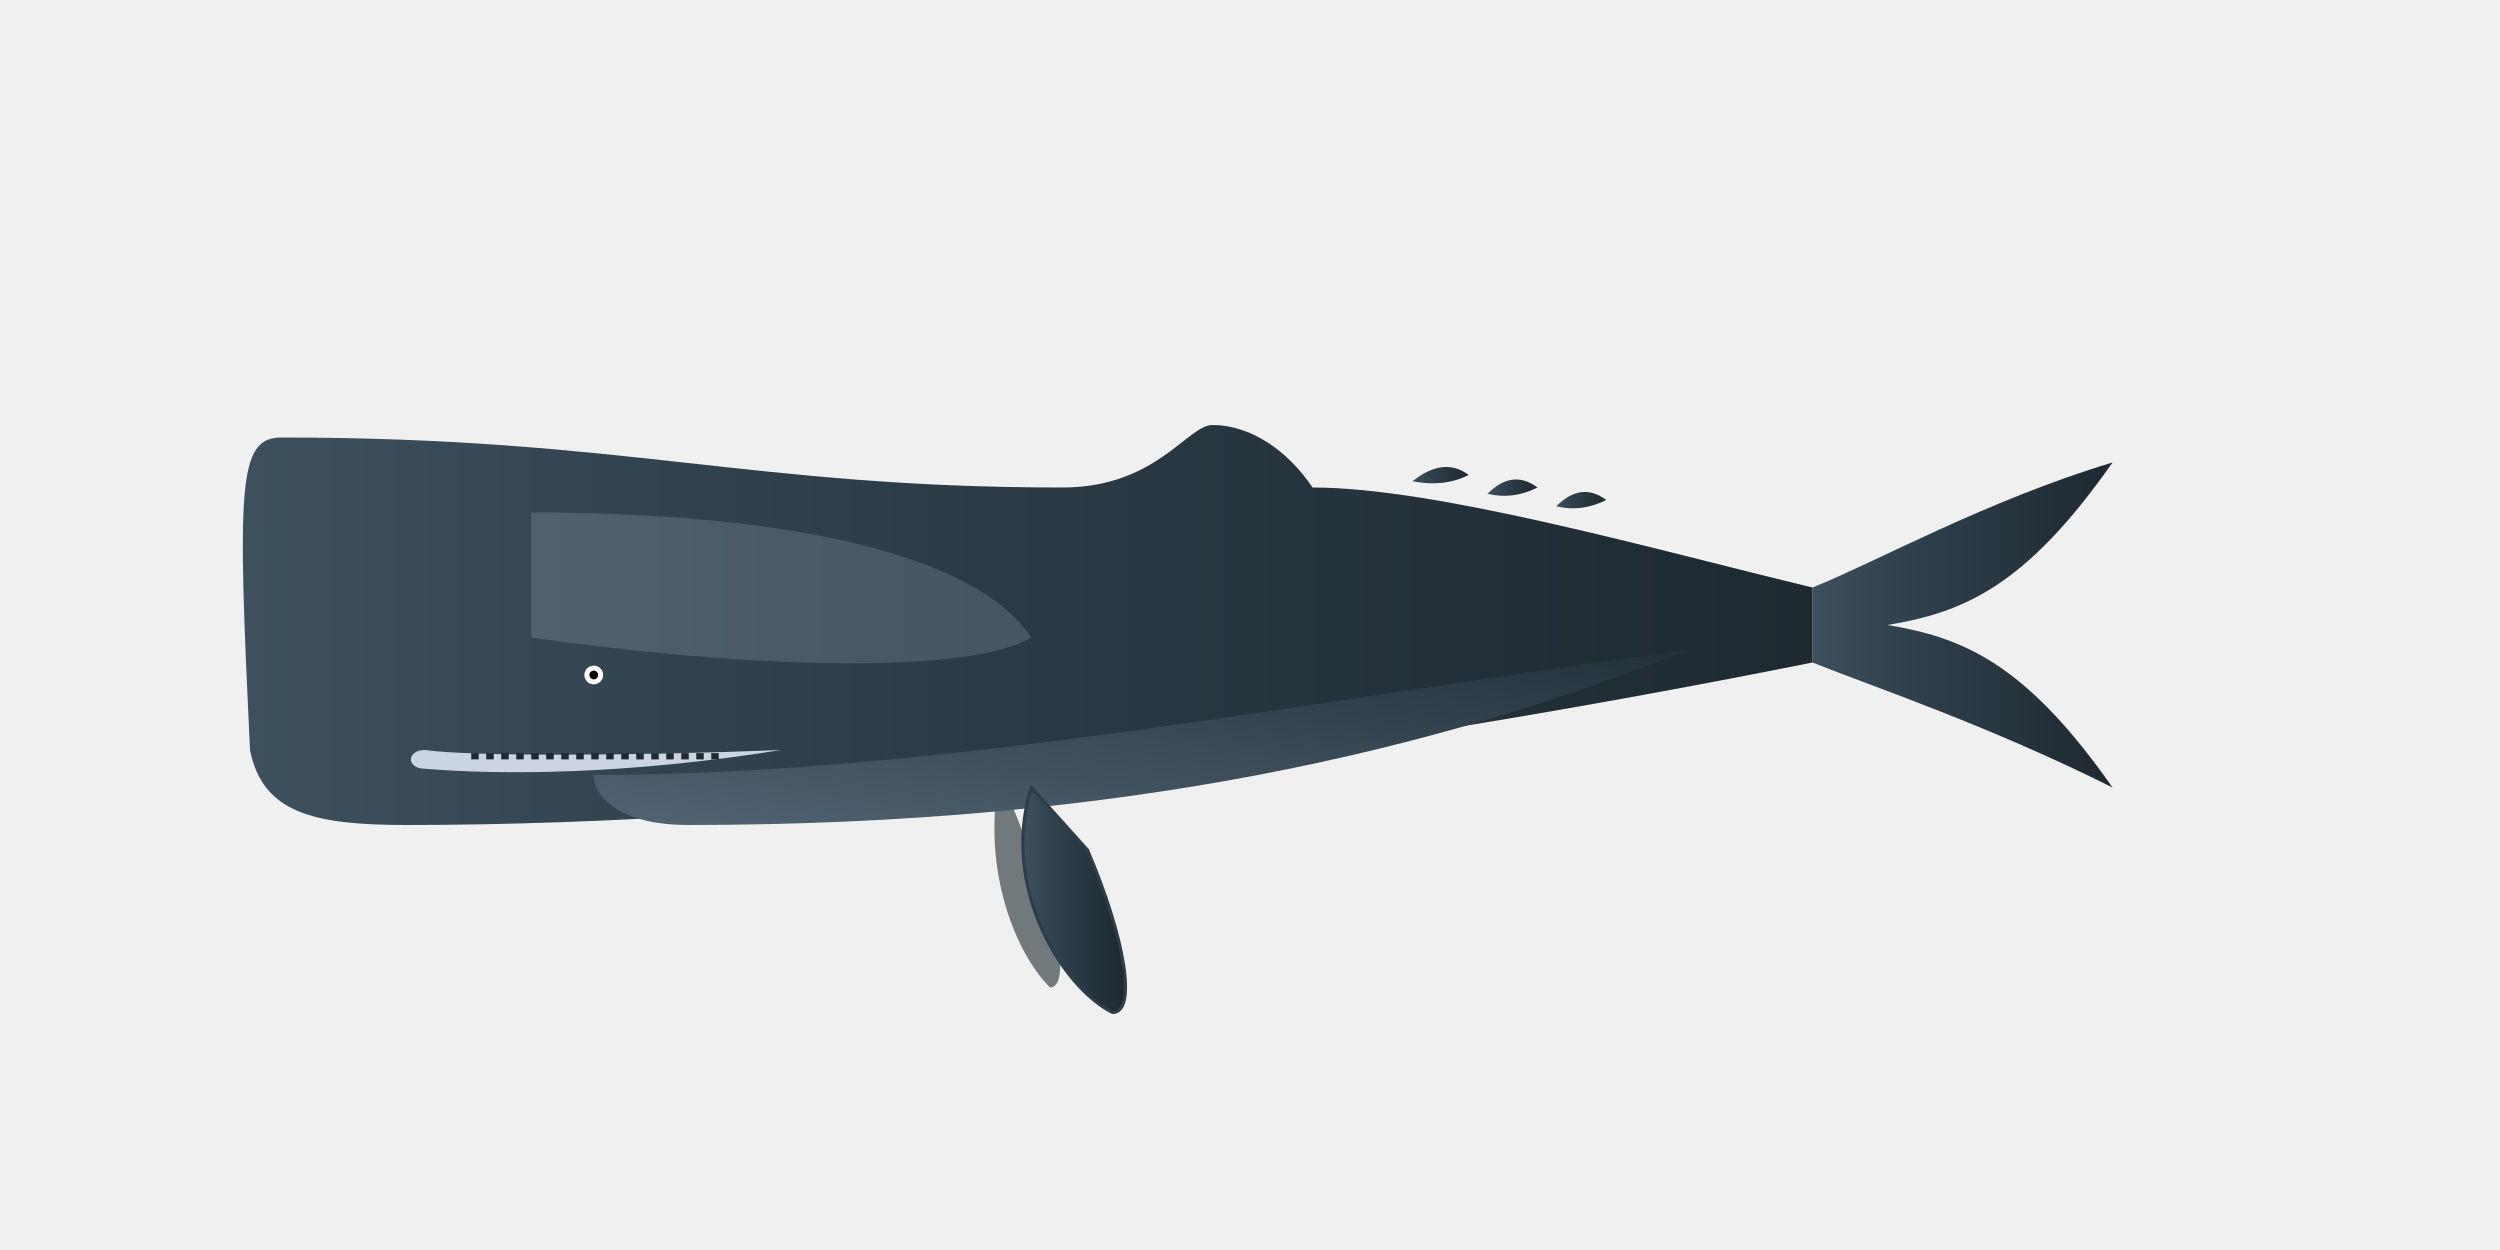
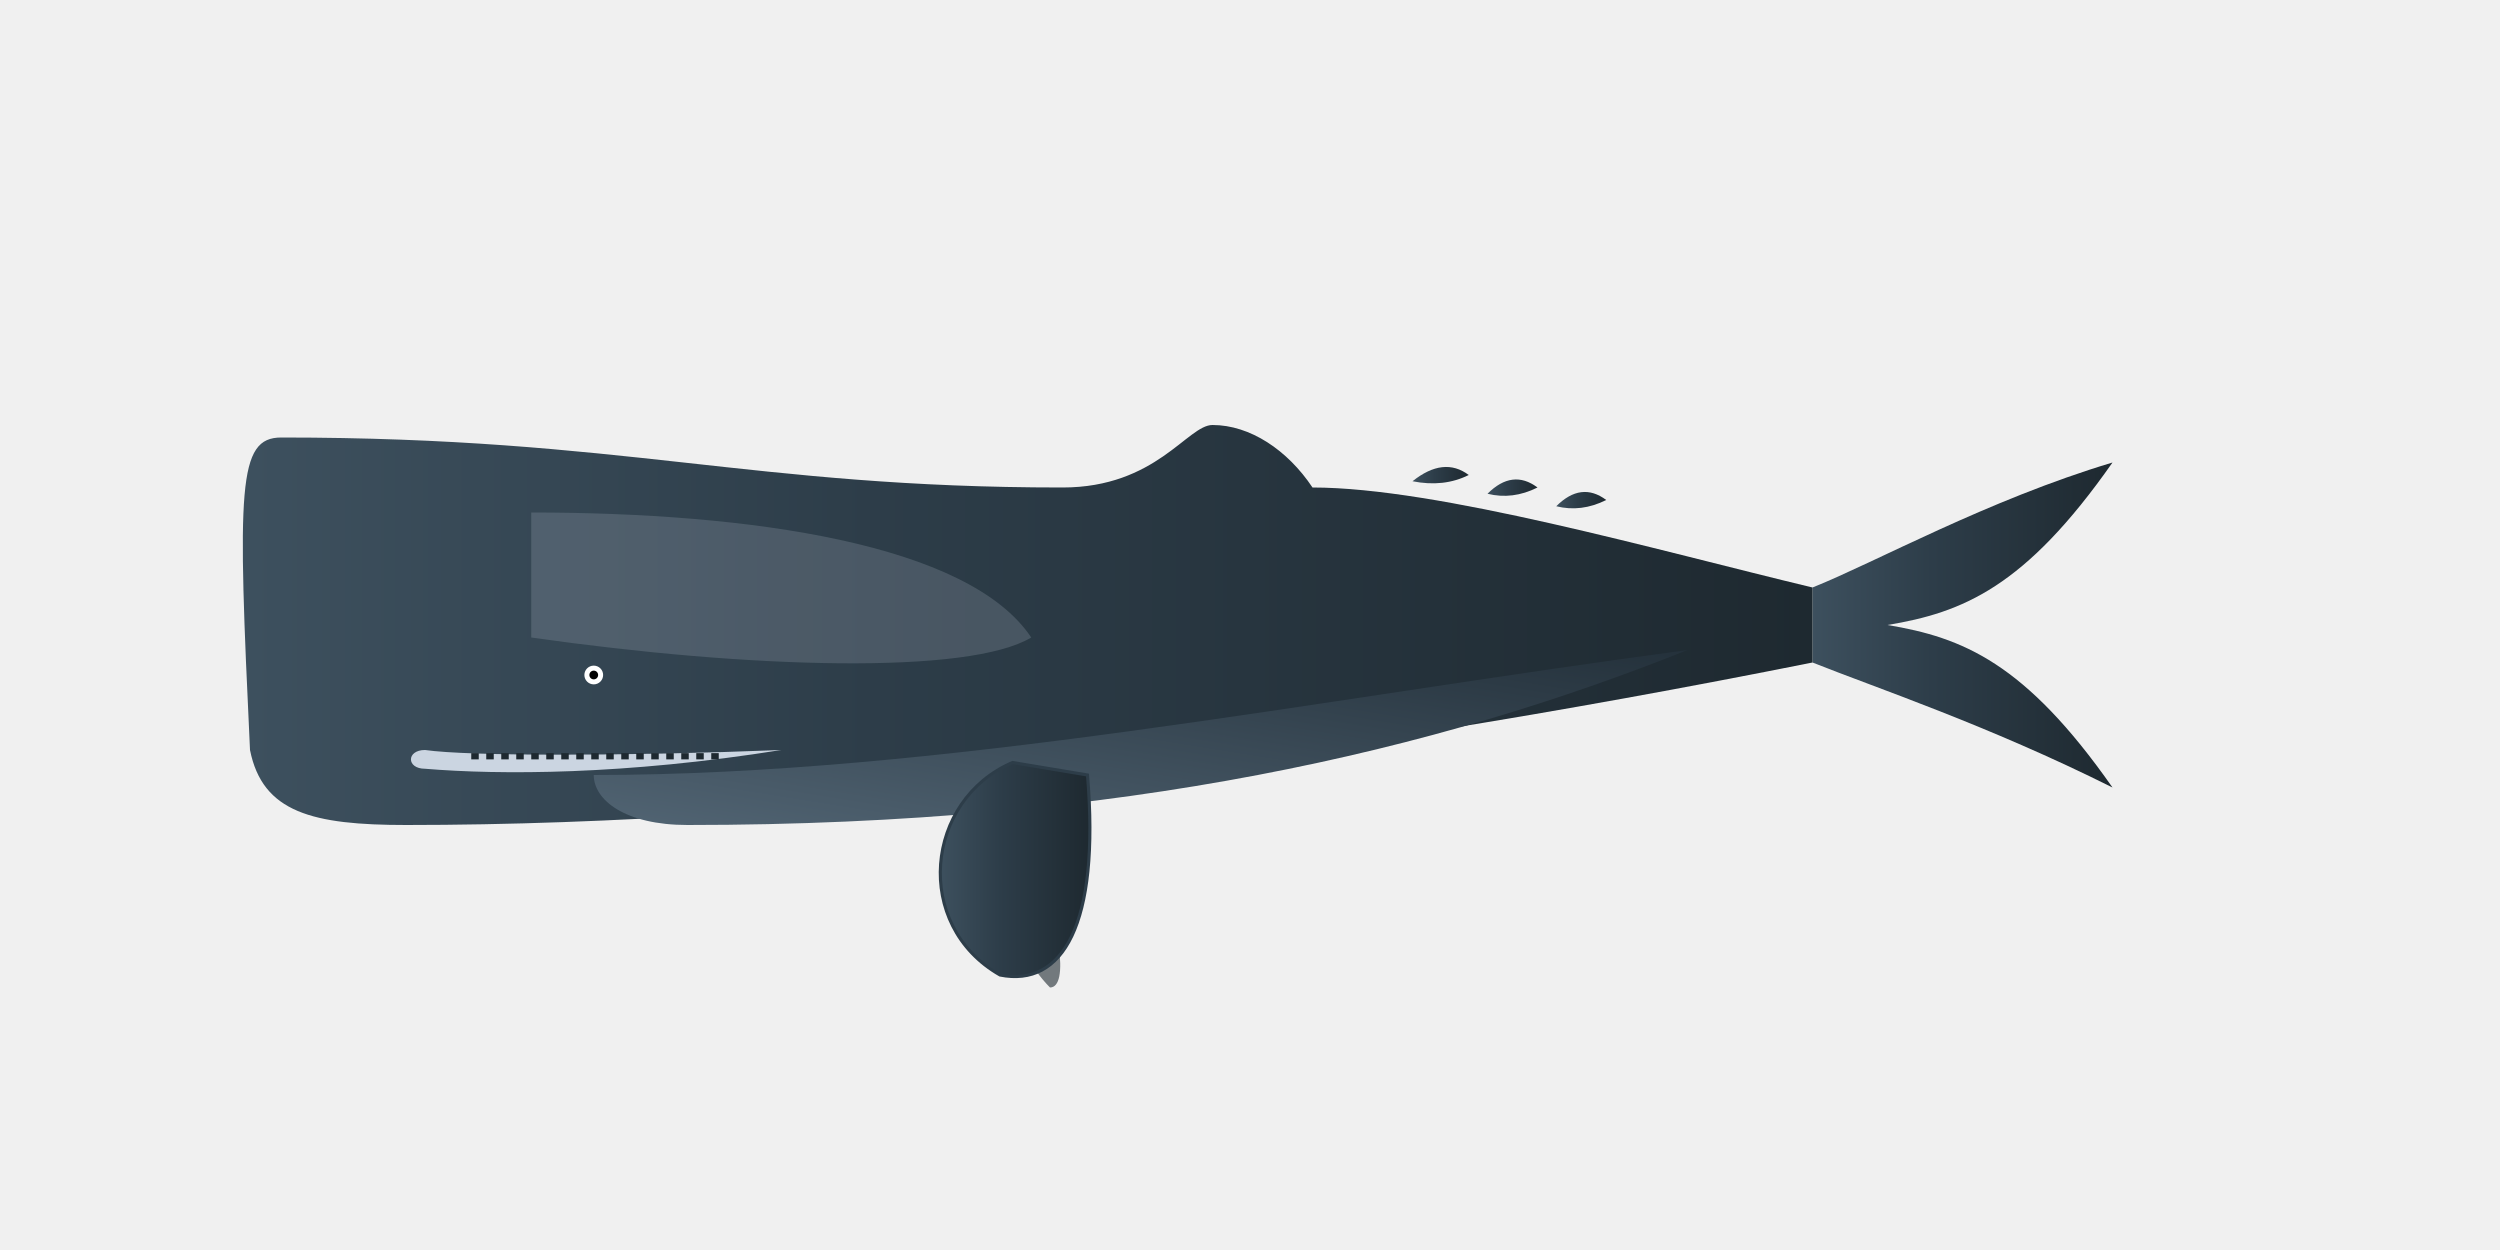
<svg xmlns="http://www.w3.org/2000/svg" viewBox="0 0 400 200">
  <defs>
    <linearGradient id="sperm-skin" x1="100%" y1="0%" x2="0%" y2="0%">
      <stop offset="0%" stop-color="#1e2930" />
      <stop offset="60%" stop-color="#2d3d49" />
      <stop offset="100%" stop-color="#3d505e" />
    </linearGradient>
    <linearGradient id="sperm-belly" x1="100%" y1="0%" x2="0%" y2="100%">
      <stop offset="0%" stop-color="#24313b" />
      <stop offset="100%" stop-color="#516473" />
    </linearGradient>
  </defs>
  <g class="whale-container">
    <g class="flipper-back">
      <path d="M 160,124 C 157,138 162,152 168,158 C 171,158 170,148 164,134 Z" fill="#1e2930" opacity="0.6" />
    </g>
    <g class="tail-fin" style="transform-origin: 290px 100px; transform-box: view-box;">
      <path d="M 290,94 C 300,90 318,80 338,74 C 324,94 314,98 302,100 C 314,102 324,106 338,126 C 318,116 300,110 290,106 Z" fill="url(#sperm-skin)" />
    </g>
    <g class="body">
      <path d="M 290,94 C 265,88 230,78 210,78 C 206,72 200,68 194,68 C 190,68 185,78 170,78 C 120,78 100,70 45,70 C 38,70 38,78 40,120 C 42,130 50,132 65,132 C 130,132 210,122 290,106 Z" fill="url(#sperm-skin)" />
      <path d="M 270,104 C 230,120 180,132 110,132 C 100,132 95,128 95,124 C 150,124 210,112 270,104 Z" fill="url(#sperm-belly)" />
      <path d="M 125,120 C 100,121 75,121 68,120 C 65,120 65,123 68,123 C 80,124 100,124 125,120 Z" fill="#cbd5e1" />
      <path d="M 115,121 L 75,121" stroke="#1e2930" stroke-width="1" stroke-dasharray="1.2,1.2" />
      <path d="M 85,82 C 120,82 155,87 165,102 C 155,108 120,107 85,102 Z" fill="#cbd5e1" opacity="0.18" />
      <path d="M 226,77 Q 231,73 235,76 Q 231,78 226,77 Z" fill="url(#sperm-skin)" />
      <path d="M 238,79 Q 242,75 246,78 Q 242,80 238,79 Z" fill="url(#sperm-skin)" />
      <path d="M 249,81 Q 253,77 257,80 Q 253,82 249,81 Z" fill="url(#sperm-skin)" />
      <circle cx="95" cy="108" r="1.5" fill="#ffffff" />
      <circle cx="95" cy="108" r="0.7" fill="#000000" />
    </g>
-     <g class="flipper-front" style="transform-origin: 165px 126px; transform-box: view-box;">
-       <path d="M 165,126 C 160,142 170,158 178,162 C 182,162 180,150 174,136 Z" fill="url(#sperm-skin)" stroke="#2d3d49" stroke-width="0.5" />
+     <g class="flipper-front" style="transform-origin: 162px 122px; transform-box: view-box;">
+       <path d="M 162,122 C 148,128 146,148 160,156 C 170,158 176,148 174,124 Z" fill="url(#sperm-skin)" stroke="#2d3d49" stroke-width="0.5" />
    </g>
  </g>
</svg>
